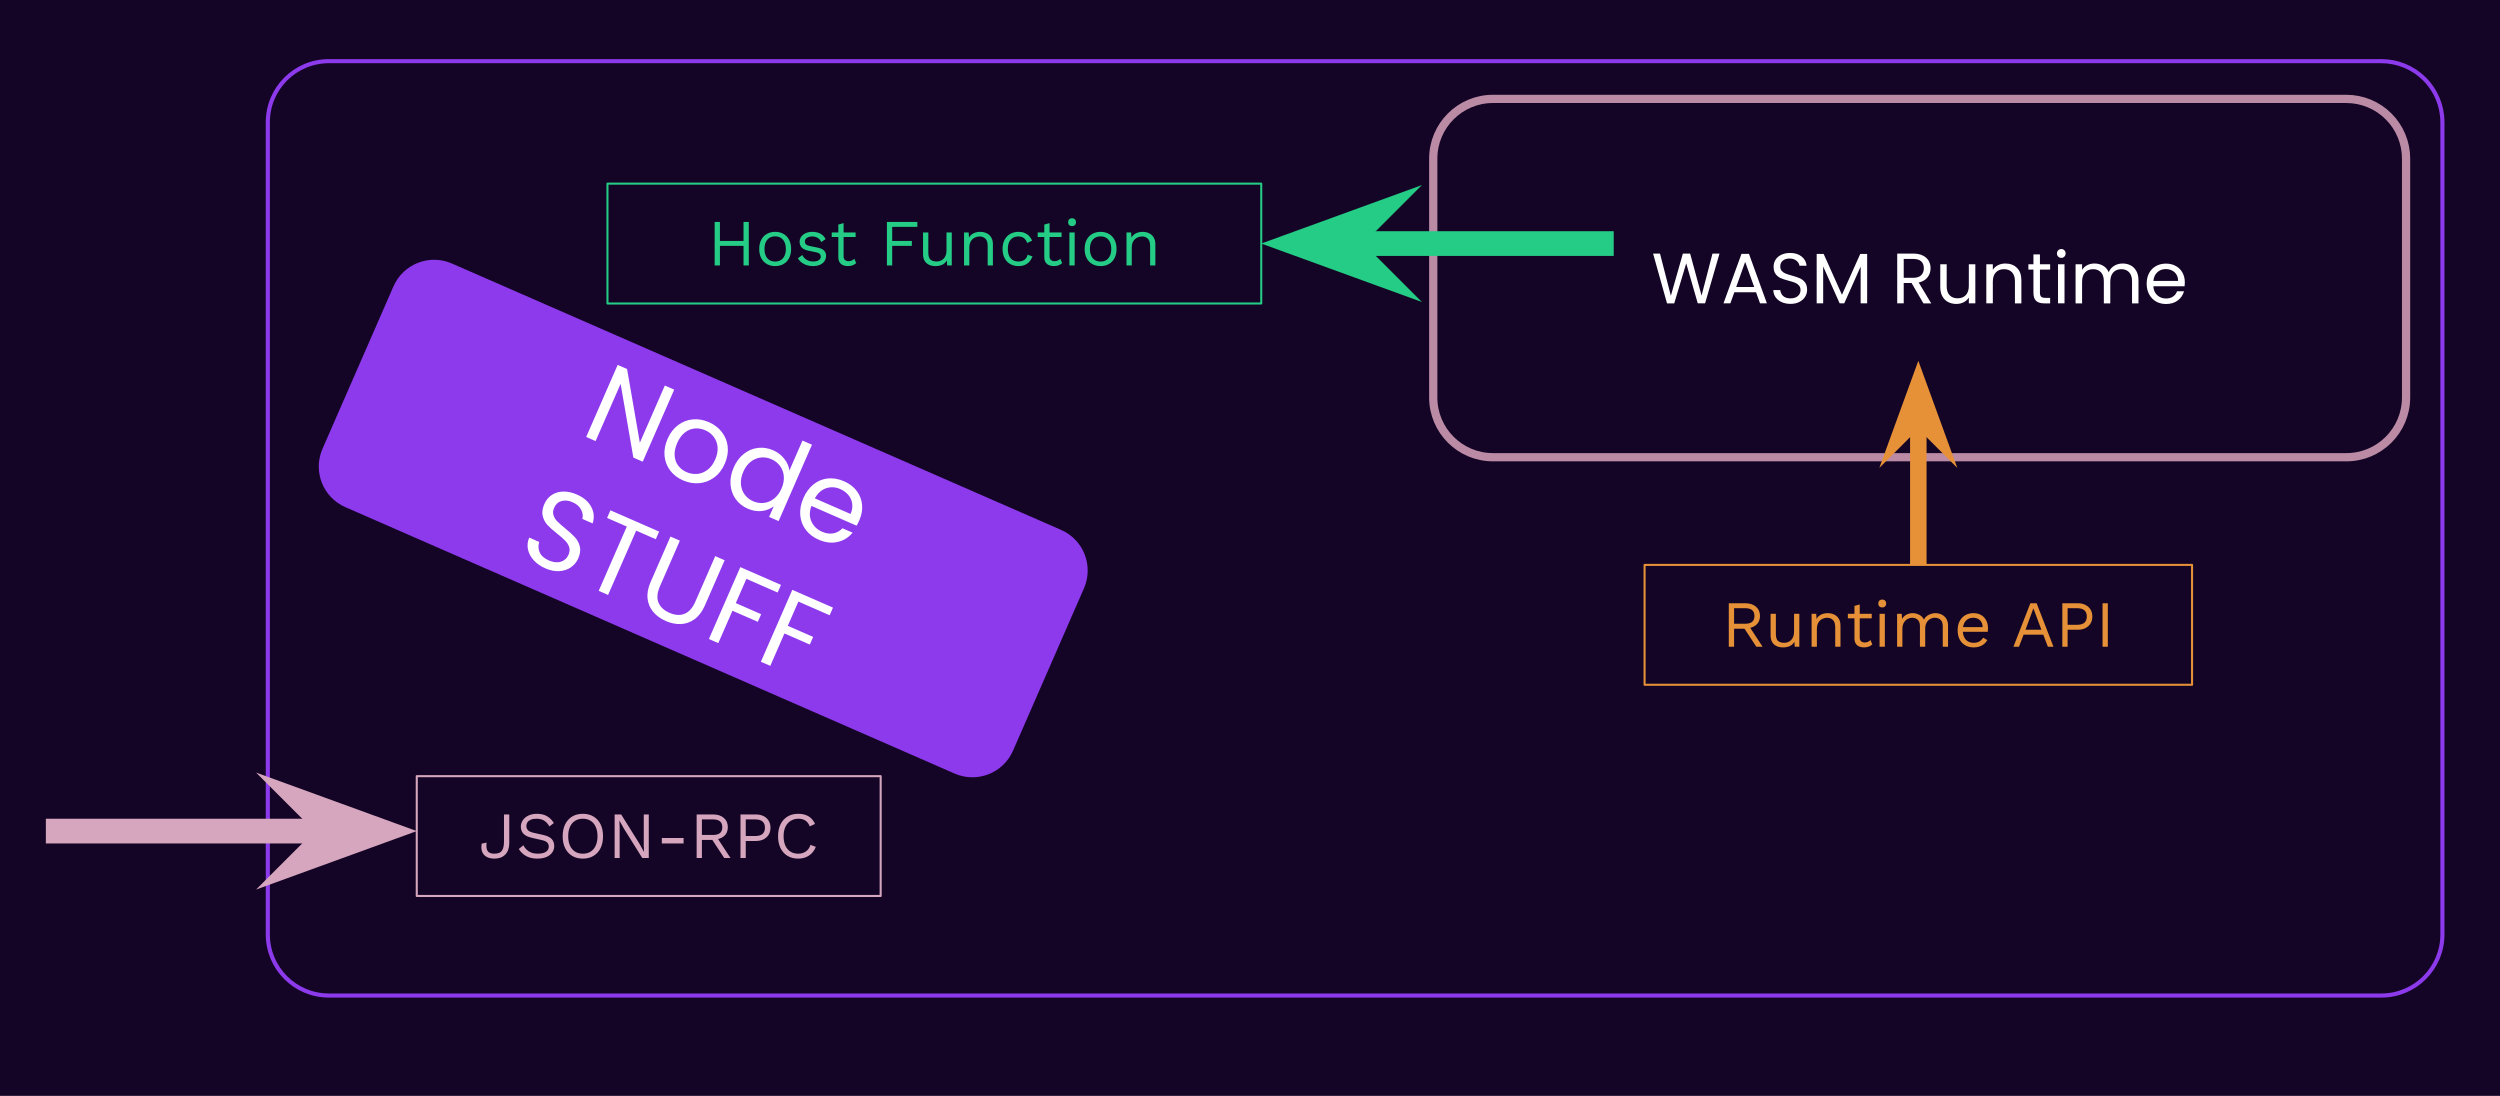
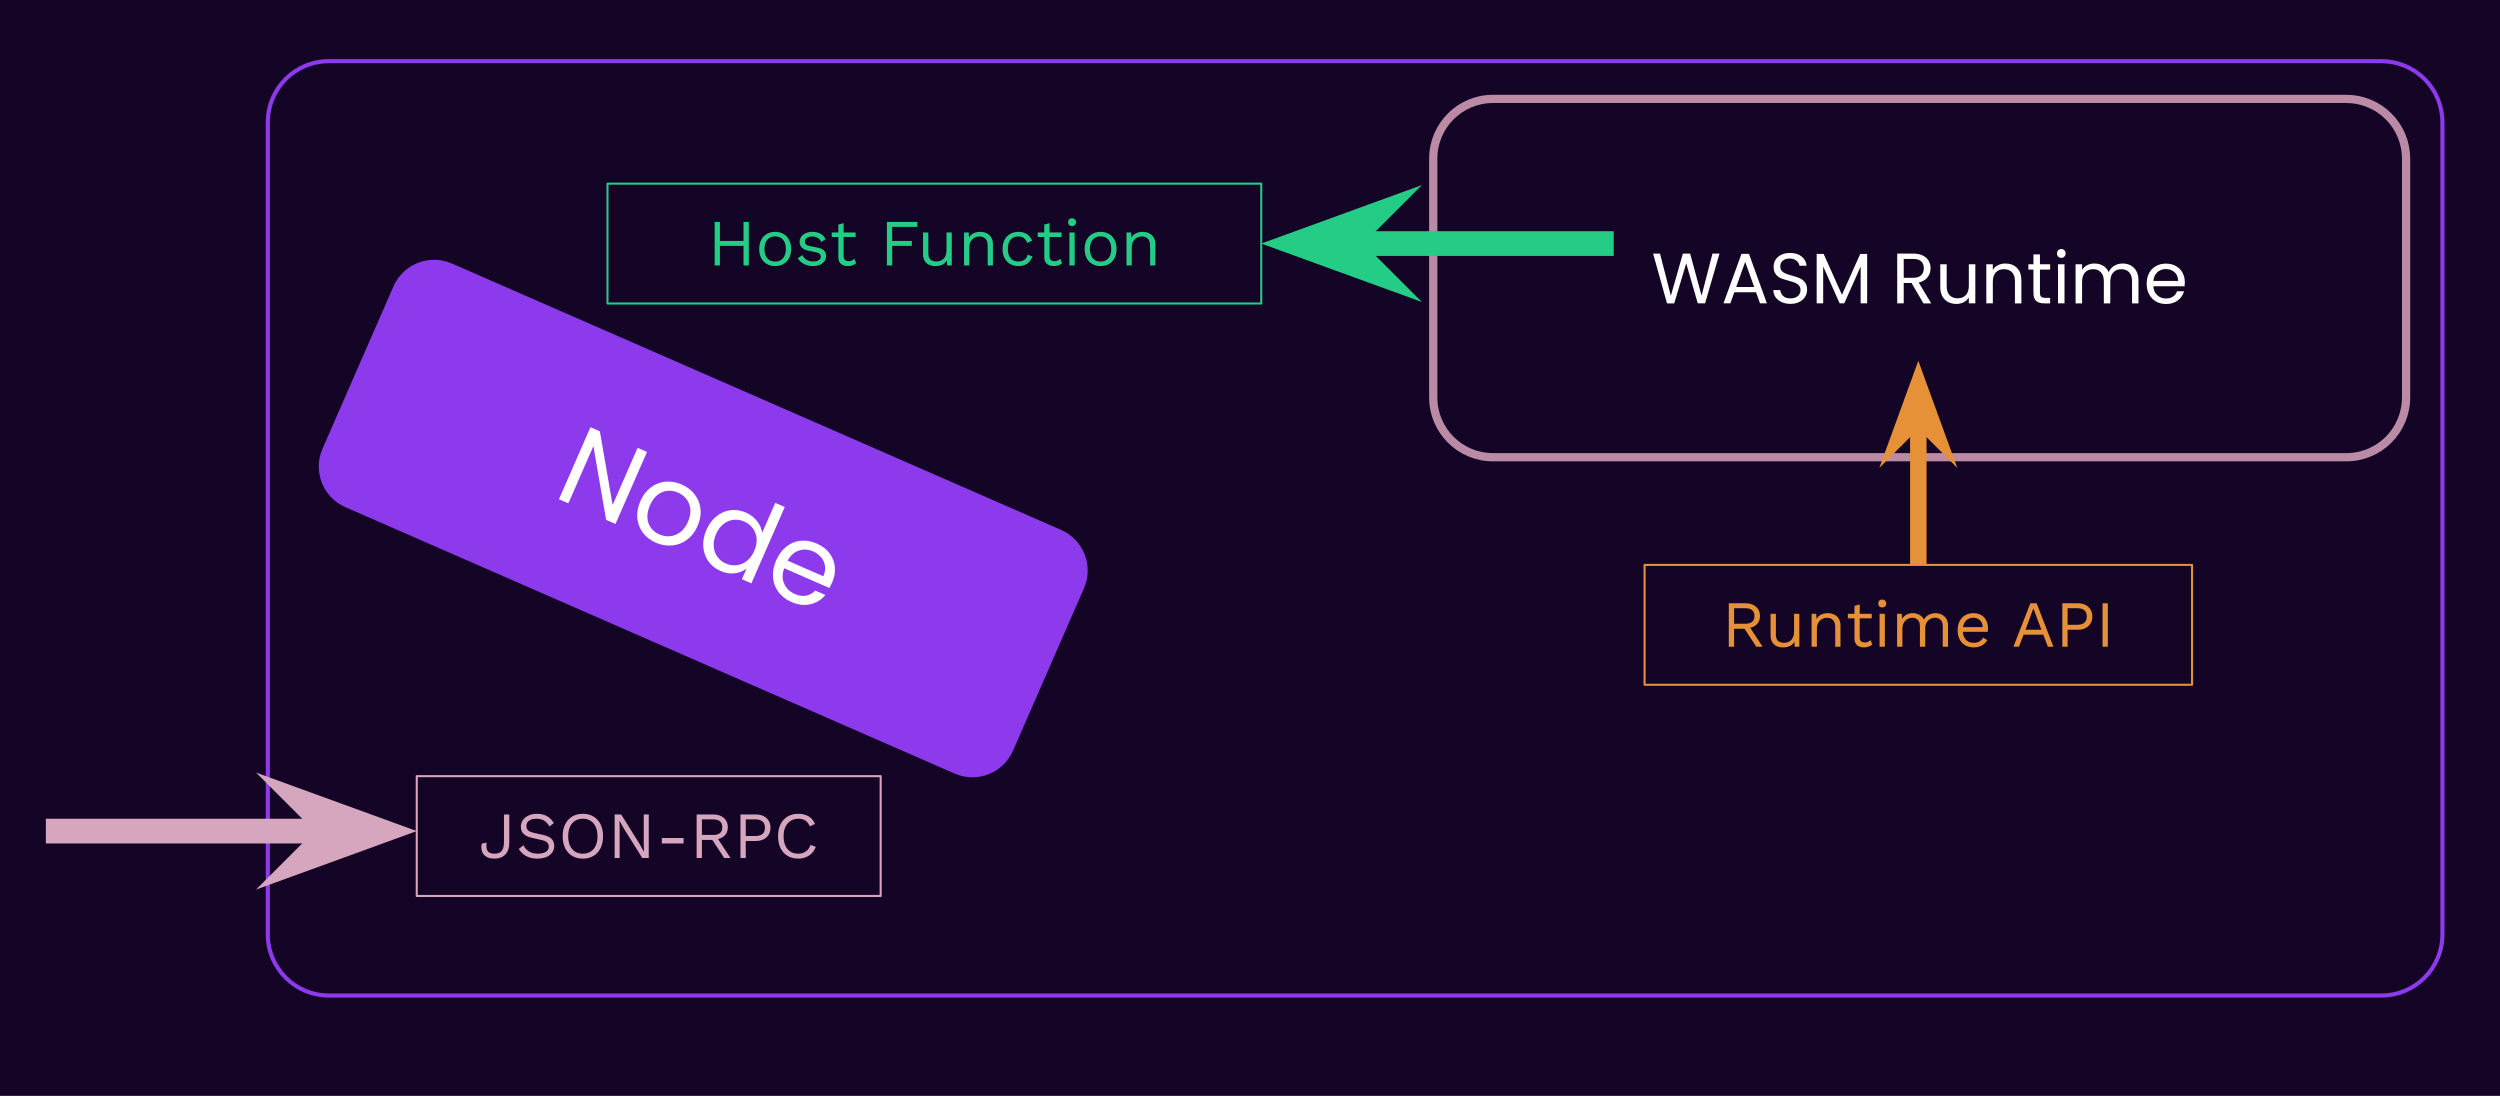
<svg xmlns="http://www.w3.org/2000/svg" version="1.1" viewBox="0.0 0.0 1213.441 531.919" fill="none" stroke="none" stroke-linecap="square" stroke-miterlimit="10">
  <clipPath id="p.0">
    <path d="m0 0l1213.441 0l0 531.919l-1213.441 0l0 -531.919z" clip-rule="nonzero" />
  </clipPath>
  <g clip-path="url(#p.0)">
    <path fill="#140526" d="m0 0l1213.441 0l0 531.919l-1213.441 0z" fill-rule="evenodd" />
    <path fill="#000000" fill-opacity="0.0" d="m129.995 59.296l0 0c0 -16.351 13.255 -29.605 29.605 -29.605l996.285 0c7.852 0 15.382 3.119 20.934 8.671c5.552 5.552 8.671 13.082 8.671 20.934l0 394.301c0 16.351 -13.255 29.605 -29.605 29.605l-996.285 0c-16.351 0 -29.605 -13.255 -29.605 -29.605z" fill-rule="evenodd" />
    <path stroke="#8d3aed" stroke-width="2.0" stroke-linejoin="round" stroke-linecap="butt" d="m129.995 59.296l0 0c0 -16.351 13.255 -29.605 29.605 -29.605l996.285 0c7.852 0 15.382 3.119 20.934 8.671c5.552 5.552 8.671 13.082 8.671 20.934l0 394.301c0 16.351 -13.255 29.605 -29.605 29.605l-996.285 0c-16.351 0 -29.605 -13.255 -29.605 -29.605z" fill-rule="evenodd" />
    <path fill="#000000" fill-opacity="0.0" d="m695.665 76.992l0 0c0 -16.009 12.978 -28.987 28.987 -28.987l414.214 0c7.688 0 15.061 3.054 20.497 8.49c5.436 5.436 8.49 12.809 8.49 20.497l0 115.946c0 16.009 -12.978 28.987 -28.987 28.987l-414.214 0c-16.009 0 -28.987 -12.978 -28.987 -28.987z" fill-rule="evenodd" />
    <path stroke="#bb8ba6" stroke-width="4.0" stroke-linejoin="round" stroke-linecap="butt" d="m695.665 76.992l0 0c0 -16.009 12.978 -28.987 28.987 -28.987l414.214 0c7.688 0 15.061 3.054 20.497 8.49c5.436 5.436 8.49 12.809 8.49 20.497l0 115.946c0 16.009 -12.978 28.987 -28.987 28.987l-414.214 0c-16.009 0 -28.987 -12.978 -28.987 -28.987z" fill-rule="evenodd" />
    <path fill="#ffffff" d="m834.604 123.089l-7.0 24.156l-3.547 0l-5.609 -19.438l-5.812 19.438l-3.5 0.031l-6.766 -24.188l3.359 0l5.266 20.484l5.828 -20.484l3.531 0l5.547 20.406l5.297 -20.406l3.406 0zm17.746 18.781l-10.547 0l-1.938 5.375l-3.328 0l8.734 -24.016l3.641 0l8.703 24.016l-3.328 0l-1.938 -5.375zm-0.906 -2.562l-4.375 -12.203l-4.359 12.203l8.734 0zm17.64 8.188q-2.391 0 -4.281 -0.844q-1.891 -0.859 -2.969 -2.359q-1.062 -1.516 -1.109 -3.5l3.375 0q0.172 1.703 1.391 2.875q1.234 1.156 3.594 1.156q2.25 0 3.547 -1.125q1.297 -1.125 1.297 -2.906q0 -1.375 -0.766 -2.234q-0.75 -0.875 -1.891 -1.328q-1.141 -0.453 -3.094 -0.969q-2.391 -0.625 -3.828 -1.25q-1.438 -0.625 -2.469 -1.953q-1.016 -1.344 -1.016 -3.594q0 -1.969 1.0 -3.484q1.016 -1.531 2.828 -2.359q1.828 -0.844 4.188 -0.844q3.391 0 5.547 1.703q2.172 1.688 2.453 4.5l-3.469 0q-0.172 -1.391 -1.453 -2.438q-1.281 -1.062 -3.391 -1.062q-1.984 0 -3.234 1.031q-1.234 1.016 -1.234 2.859q0 1.312 0.734 2.141q0.75 0.828 1.844 1.266q1.094 0.438 3.062 0.984q2.391 0.656 3.844 1.297q1.453 0.641 2.5 1.984q1.047 1.328 1.047 3.625q0 1.766 -0.938 3.328q-0.938 1.547 -2.781 2.531q-1.828 0.969 -4.328 0.969zm37.187 -24.234l0 23.984l-3.156 0l0 -17.875l-7.969 17.875l-2.219 0l-8.0 -17.922l0 17.922l-3.156 0l0 -23.984l3.391 0l8.875 19.828l8.875 -19.828l3.359 0zm27.311 23.984l-5.75 -9.875l-3.812 0l0 9.875l-3.156 0l0 -24.156l7.797 0q2.734 0 4.625 0.938q1.891 0.938 2.828 2.531q0.938 1.594 0.938 3.641q0 2.484 -1.453 4.391q-1.438 1.906 -4.312 2.531l6.078 10.125l-3.781 0zm-9.562 -12.406l4.641 0q2.562 0 3.844 -1.266q1.281 -1.266 1.281 -3.375q0 -2.156 -1.266 -3.328q-1.266 -1.188 -3.859 -1.188l-4.641 0l0 9.156zm34.759 -6.578l0 18.984l-3.156 0l0 -2.812q-0.906 1.453 -2.516 2.281q-1.609 0.812 -3.547 0.812q-2.219 0 -3.984 -0.922q-1.766 -0.922 -2.797 -2.75q-1.016 -1.844 -1.016 -4.469l0 -11.125l3.109 0l0 10.703q0 2.812 1.422 4.328q1.422 1.5 3.891 1.5q2.531 0 3.984 -1.562q1.453 -1.562 1.453 -4.547l0 -10.422l3.156 0zm14.586 -0.359q3.469 0 5.609 2.109q2.156 2.094 2.156 6.047l0 11.188l-3.125 0l0 -10.75q0 -2.828 -1.422 -4.328q-1.422 -1.516 -3.875 -1.516q-2.5 0 -3.969 1.562q-1.469 1.547 -1.469 4.531l0 10.5l-3.156 0l0 -18.984l3.156 0l0 2.703q0.938 -1.469 2.547 -2.266q1.609 -0.797 3.547 -0.797zm16.774 2.953l0 11.188q0 1.391 0.578 1.969q0.594 0.562 2.062 0.562l2.312 0l0 2.672l-2.844 0q-2.625 0 -3.953 -1.203q-1.312 -1.219 -1.312 -4.0l0 -11.188l-2.453 0l0 -2.594l2.453 0l0 -4.797l3.156 0l0 4.797l4.953 0l0 2.594l-4.953 0zm10.396 -5.688q-0.906 0 -1.531 -0.625q-0.609 -0.625 -0.609 -1.516q0 -0.906 0.609 -1.531q0.625 -0.625 1.531 -0.625q0.859 0 1.469 0.625q0.609 0.625 0.609 1.531q0 0.891 -0.609 1.516q-0.609 0.625 -1.469 0.625zm1.531 3.094l0 18.984l-3.156 0l0 -18.984l3.156 0zm28.197 -0.359q2.219 0 3.953 0.922q1.734 0.922 2.734 2.766q1.016 1.828 1.016 4.469l0 11.188l-3.125 0l0 -10.75q0 -2.828 -1.406 -4.328q-1.391 -1.516 -3.781 -1.516q-2.469 0 -3.922 1.578q-1.453 1.562 -1.453 4.547l0 10.469l-3.125 0l0 -10.75q0 -2.828 -1.406 -4.328q-1.406 -1.516 -3.797 -1.516q-2.453 0 -3.906 1.578q-1.453 1.562 -1.453 4.547l0 10.469l-3.156 0l0 -18.984l3.156 0l0 2.734q0.938 -1.5 2.5 -2.297q1.578 -0.797 3.484 -0.797q2.391 0 4.219 1.078q1.844 1.078 2.75 3.156q0.797 -2.016 2.625 -3.125q1.844 -1.109 4.094 -1.109zm30.196 9.125q0 0.891 -0.109 1.906l-15.172 0q0.172 2.797 1.922 4.375q1.75 1.578 4.234 1.578q2.047 0 3.422 -0.953q1.375 -0.953 1.922 -2.547l3.391 0q-0.75 2.734 -3.047 4.453q-2.281 1.719 -5.688 1.719q-2.703 0 -4.828 -1.203q-2.125 -1.219 -3.344 -3.453q-1.219 -2.234 -1.219 -5.188q0 -2.938 1.172 -5.156q1.188 -2.219 3.312 -3.406q2.141 -1.203 4.906 -1.203q2.703 0 4.781 1.172q2.094 1.172 3.219 3.234q1.125 2.062 1.125 4.672zm-3.266 -0.656q0 -1.812 -0.797 -3.109q-0.797 -1.297 -2.172 -1.969q-1.359 -0.688 -3.016 -0.688q-2.391 0 -4.078 1.531q-1.688 1.531 -1.922 4.234l11.984 0z" fill-rule="nonzero" />
    <path fill="#000000" fill-opacity="0.0" d="m931.105 274.203l0 -99.087" fill-rule="evenodd" />
    <path stroke="#e69138" stroke-width="8.0" stroke-linejoin="round" stroke-linecap="butt" d="m931.105 274.203l0 -71.67" fill-rule="evenodd" />
    <path fill="#e69138" stroke="#e69138" stroke-width="8.0" stroke-linecap="butt" d="m931.105 202.533l8.997 8.997l-8.997 -24.718l-8.997 24.718z" fill-rule="evenodd" />
    <path fill="#8d3aed" d="m190.989 138.987l0 0c4.758 -10.886 17.439 -15.853 28.324 -11.093l295.73 129.314c5.227 2.286 9.333 6.555 11.414 11.868c2.081 5.313 1.966 11.235 -0.318 16.463l-34.456 78.844c-4.758 10.886 -17.439 15.853 -28.324 11.093l-295.73 -129.314c-10.885 -4.76 -15.853 -17.444 -11.096 -28.33z" fill-rule="evenodd" />
-     <path fill="#ffffff" d="m311.966 224.087l-4.553 -1.991l-6.18 -35.803l-12.145 27.79l-4.567 -1.997l15.28 -34.963l4.567 1.997l6.199 35.76l12.126 -27.747l4.553 1.991l-15.28 34.963zm19.535 9.071q-3.851 -1.684 -6.223 -4.802q-2.358 -3.111 -2.733 -7.13q-0.361 -4.012 1.497 -8.264q1.84 -4.209 5.08 -6.63q3.247 -2.434 7.147 -2.775q3.921 -0.349 7.815 1.354q3.908 1.709 6.301 4.819q2.413 3.102 2.83 7.104q0.431 4.008 -1.427 8.261q-1.858 4.252 -5.148 6.668q-3.289 2.416 -7.26 2.76q-3.97 0.344 -7.878 -1.365zm1.746 -3.995q2.462 1.077 5.11 0.87q2.669 -0.214 4.993 -1.944q2.339 -1.723 3.784 -5.03q1.445 -3.307 1.15 -6.182q-0.295 -2.875 -1.912 -4.912q-1.61 -2.051 -4.058 -3.122q-2.505 -1.096 -5.075 -0.872q-2.564 0.209 -4.831 1.963q-2.253 1.76 -3.698 5.068q-1.464 3.35 -1.255 6.188q0.224 2.843 1.777 4.87q1.567 2.033 4.015 3.103zm22.864 -2.23q1.84 -4.209 4.932 -6.643q3.099 -2.448 6.84 -2.893q3.755 -0.438 7.449 1.177q3.207 1.402 5.311 4.079q2.119 2.683 2.513 5.72l6.351 -14.532l4.61 2.016l-16.199 37.068l-4.61 -2.016l2.253 -5.154q-2.416 1.86 -5.767 2.27q-3.337 0.417 -6.887 -1.136q-3.651 -1.596 -5.861 -4.694q-2.189 -3.106 -2.473 -7.101q-0.277 -4.009 1.538 -8.161zm23.216 10.203q1.358 -3.107 1.12 -5.957q-0.238 -2.85 -1.839 -4.999q-1.595 -2.164 -4.143 -3.278q-2.563 -1.121 -5.193 -0.838q-2.616 0.289 -4.883 2.043q-2.253 1.76 -3.611 4.867q-1.377 3.15 -1.151 6.028q0.246 2.87 1.798 5.016q1.566 2.152 4.129 3.272q2.548 1.114 5.219 0.816q2.671 -0.299 4.93 -2.073q2.265 -1.789 3.623 -4.896zm37.798 15.334q-0.569 1.303 -1.345 2.686l-21.932 -9.59q-1.534 4.173 0.005 7.557q1.539 3.385 5.132 4.956q2.963 1.296 5.54 0.785q2.576 -0.511 4.385 -2.465l4.91 2.147q-2.829 3.47 -7.219 4.5q-4.389 1.031 -9.3 -1.116q-3.894 -1.703 -6.223 -4.802q-2.315 -3.093 -2.661 -7.098q-0.332 -3.999 1.526 -8.252q1.858 -4.252 4.964 -6.714q3.105 -2.462 6.934 -2.834q3.849 -0.38 7.844 1.366q3.908 1.709 6.17 4.727q2.268 3.004 2.578 6.704q0.331 3.692 -1.309 7.443zm-4.283 -2.998q1.139 -2.606 0.799 -4.988q-0.319 -2.391 -1.884 -4.234q-1.55 -1.837 -3.955 -2.889q-3.45 -1.509 -6.848 -0.368q-3.383 1.147 -5.449 4.899l17.337 7.581z" fill-rule="nonzero" />
-     <path fill="#ffffff" d="m264.702 275.863q-3.45 -1.509 -5.653 -3.921q-2.182 -2.421 -2.791 -5.279q-0.595 -2.852 0.599 -5.741l4.868 2.128q-0.833 2.569 0.21 5.02q1.057 2.458 4.45 3.941q3.264 1.427 5.847 0.629q2.589 -0.812 3.709 -3.375q0.876 -2.004 0.318 -3.732q-0.558 -1.728 -1.937 -3.098q-1.359 -1.379 -3.833 -3.364q-3.056 -2.411 -4.738 -4.22q-1.682 -1.81 -2.332 -4.379q-0.63 -2.578 0.79 -5.828q1.251 -2.863 3.661 -4.436q2.424 -1.566 5.584 -1.617q3.16 -0.051 6.553 1.433q4.91 2.147 6.955 5.974q2.065 3.819 0.689 8.061l-4.996 -2.185q0.618 -2.117 -0.573 -4.463q-1.177 -2.34 -4.227 -3.673q-2.849 -1.246 -5.303 -0.546q-2.448 0.686 -3.606 3.335q-0.832 1.904 -0.284 3.576q0.548 1.672 1.848 2.991q1.306 1.304 3.819 3.358q3.031 2.468 4.729 4.319q1.704 1.837 2.363 4.427q0.659 2.59 -0.781 5.883q-1.12 2.563 -3.469 4.23q-2.328 1.659 -5.604 1.898q-3.255 0.231 -6.863 -1.347zm55.223 -17.838l-1.621 3.708l-9.52 -4.163l-13.634 31.198l-4.553 -1.991l13.634 -31.198l-9.563 -4.182l1.621 -3.708l23.636 10.335zm10.07 4.403l-9.655 22.092q-2.034 4.653 -0.746 7.911q1.294 3.243 5.345 5.015q4.009 1.753 7.267 0.5q3.265 -1.267 5.298 -5.92l9.655 -22.092l4.567 1.997l-9.63 22.035q-1.902 4.353 -4.971 6.575q-3.048 2.214 -6.658 2.358q-3.61 0.144 -7.318 -1.477q-3.708 -1.621 -6.054 -4.37q-2.346 -2.748 -2.777 -6.484q-0.425 -3.75 1.478 -8.102l9.63 -22.035l4.567 1.997zm49.078 21.46l-1.621 3.708l-15.175 -6.636l-5.143 11.769l12.312 5.384l-1.621 3.708l-12.312 -5.384l-6.87 15.721l-4.567 -1.997l15.255 -34.906l19.742 8.633zm25.239 11.036l-1.621 3.708l-15.175 -6.636l-5.143 11.769l12.312 5.384l-1.621 3.708l-12.312 -5.384l-6.87 15.721l-4.567 -1.997l15.255 -34.906l19.742 8.633z" fill-rule="nonzero" />
+     <path fill="#ffffff" d="m298.752 254.325l-4.553 -1.991l-6.18 -35.803l-12.145 27.79l-4.567 -1.997l15.28 -34.963l4.567 1.997l6.199 35.76l12.126 -27.747l4.553 1.991l-15.28 34.963zm19.535 9.071q-3.851 -1.684 -6.223 -4.802q-2.358 -3.111 -2.733 -7.13q-0.361 -4.012 1.497 -8.264q1.84 -4.209 5.08 -6.63q3.247 -2.434 7.147 -2.775q3.921 -0.349 7.815 1.354q3.908 1.709 6.301 4.819q2.413 3.102 2.83 7.104q0.431 4.008 -1.427 8.261q-1.858 4.252 -5.148 6.668q-3.289 2.416 -7.26 2.76q-3.97 0.344 -7.879 -1.365zm1.746 -3.995q2.462 1.077 5.11 0.87q2.669 -0.214 4.993 -1.944q2.339 -1.723 3.784 -5.03q1.445 -3.307 1.15 -6.182q-0.295 -2.875 -1.912 -4.912q-1.61 -2.051 -4.058 -3.122q-2.505 -1.096 -5.075 -0.872q-2.564 0.209 -4.831 1.963q-2.253 1.76 -3.698 5.068q-1.464 3.35 -1.255 6.188q0.224 2.843 1.777 4.87q1.567 2.033 4.015 3.103zm22.864 -2.23q1.84 -4.209 4.932 -6.643q3.099 -2.448 6.84 -2.893q3.755 -0.438 7.449 1.177q3.207 1.402 5.311 4.079q2.119 2.683 2.513 5.72l6.351 -14.532l4.61 2.016l-16.199 37.068l-4.61 -2.016l2.253 -5.154q-2.416 1.86 -5.767 2.27q-3.337 0.417 -6.887 -1.136q-3.651 -1.596 -5.861 -4.694q-2.189 -3.106 -2.473 -7.101q-0.277 -4.009 1.538 -8.161zm23.216 10.203q1.358 -3.107 1.12 -5.957q-0.238 -2.85 -1.839 -4.999q-1.595 -2.164 -4.143 -3.278q-2.563 -1.121 -5.193 -0.838q-2.616 0.289 -4.883 2.043q-2.253 1.76 -3.611 4.867q-1.377 3.15 -1.151 6.028q0.246 2.87 1.798 5.016q1.566 2.152 4.129 3.272q2.548 1.114 5.219 0.816q2.671 -0.299 4.93 -2.073q2.265 -1.789 3.623 -4.896zm37.798 15.334q-0.569 1.303 -1.344 2.686l-21.932 -9.59q-1.534 4.173 0.005 7.557q1.539 3.385 5.132 4.956q2.963 1.296 5.54 0.785q2.576 -0.511 4.385 -2.465l4.91 2.147q-2.829 3.47 -7.219 4.5q-4.389 1.031 -9.3 -1.116q-3.894 -1.703 -6.223 -4.802q-2.315 -3.093 -2.661 -7.098q-0.332 -3.999 1.526 -8.252q1.858 -4.252 4.964 -6.714q3.105 -2.462 6.934 -2.834q3.849 -0.38 7.844 1.366q3.908 1.709 6.17 4.727q2.268 3.004 2.578 6.704q0.331 3.692 -1.309 7.443zm-4.283 -2.998q1.139 -2.606 0.799 -4.988q-0.319 -2.391 -1.884 -4.234q-1.55 -1.837 -3.955 -2.889q-3.45 -1.509 -6.848 -0.368q-3.383 1.147 -5.449 4.899l17.337 7.581z" fill-rule="nonzero" />
    <path fill="#000000" fill-opacity="0.0" d="m783.262 118.21l-171.087 0" fill-rule="evenodd" />
    <path stroke="#24cc85" stroke-width="12.0" stroke-linejoin="round" stroke-linecap="butt" d="m783.262 118.21l-129.962 0" fill-rule="evenodd" />
    <path fill="#24cc85" stroke="#24cc85" stroke-width="12.0" stroke-linecap="butt" d="m653.301 118.21l13.495 -13.495l-37.077 13.495l37.077 13.495z" fill-rule="evenodd" />
    <path fill="#000000" fill-opacity="0.0" d="m798.239 274.202l265.732 0l0 58.173l-265.732 0z" fill-rule="evenodd" />
    <path stroke="#e69138" stroke-width="1.0" stroke-linejoin="round" stroke-linecap="butt" d="m798.239 274.202l265.732 0l0 58.173l-265.732 0z" fill-rule="evenodd" />
    <path fill="#e69138" d="m847.118 292.797q3.234 0 5.188 1.672q1.953 1.656 1.953 4.516q0 2.844 -1.969 4.438q-1.969 1.578 -5.203 1.578l-0.219 0.156l-5.188 0l0 8.766l-2.562 0l0 -21.125l8.0 0zm-0.031 9.953q2.281 0 3.375 -0.938q1.109 -0.953 1.109 -2.828q0 -1.891 -1.109 -2.828q-1.094 -0.953 -3.375 -0.953l-5.406 0l0 7.547l5.406 0zm1.469 0.516l6.984 10.656l-3.047 0l-6.078 -9.25l2.141 -1.406zm16.803 10.969q-1.531 0 -2.891 -0.562q-1.359 -0.578 -2.219 -1.875q-0.844 -1.297 -0.844 -3.375l0 -10.5l2.562 0l0 9.828q0 2.422 1.047 3.344q1.062 0.906 2.984 0.906q0.891 0 1.75 -0.297q0.875 -0.312 1.562 -0.969q0.688 -0.656 1.078 -1.672q0.406 -1.031 0.406 -2.438l0 -8.703l2.562 0l0 16.0l-2.234 0l-0.156 -2.438q-0.844 1.453 -2.266 2.109q-1.422 0.641 -3.344 0.641zm13.947 -0.312l0 -16.0l2.25 0l0.219 3.578l-0.406 -0.344q0.5 -1.281 1.359 -2.062q0.875 -0.781 2.0 -1.125q1.141 -0.359 2.359 -0.359q1.734 0 3.141 0.656q1.406 0.641 2.25 2.0q0.844 1.344 0.844 3.422l0 10.234l-2.547 0l0 -9.344q0 -2.656 -1.141 -3.688q-1.141 -1.047 -2.797 -1.047q-1.156 0 -2.312 0.547q-1.141 0.547 -1.906 1.766q-0.75 1.203 -0.75 3.25l0 8.516l-2.562 0zm23.365 -20.547l0 16.125q0 1.188 0.672 1.766q0.672 0.578 1.734 0.578q0.922 0 1.594 -0.312q0.672 -0.328 1.219 -0.875l0.891 2.141q-0.734 0.672 -1.75 1.062q-1.0 0.375 -2.312 0.375q-1.219 0 -2.281 -0.422q-1.047 -0.438 -1.672 -1.375q-0.625 -0.953 -0.656 -2.484l0 -15.875l2.562 -0.703zm5.828 4.547l0 2.203l-11.594 0l0 -2.203l11.594 0zm5.08 -3.078q-0.859 0 -1.391 -0.516q-0.516 -0.531 -0.516 -1.391q0 -0.875 0.516 -1.391q0.531 -0.531 1.391 -0.531q0.875 0 1.391 0.531q0.531 0.516 0.531 1.391q0 0.859 -0.531 1.391q-0.516 0.516 -1.391 0.516zm1.281 3.078l0 16.0l-2.562 0l0 -16.0l2.562 0zm5.95 16.0l0 -16.0l2.25 0l0.156 2.5q0.859 -1.469 2.25 -2.141q1.406 -0.672 2.875 -0.672q1.688 0 3.188 0.766q1.516 0.766 2.312 2.359q0.516 -1.078 1.438 -1.766q0.938 -0.688 2.031 -1.016q1.109 -0.344 2.094 -0.344q1.547 0 2.938 0.641q1.391 0.625 2.281 1.969q0.906 1.344 0.906 3.469l0 10.234l-2.562 0l0 -9.984q0 -2.172 -1.094 -3.125q-1.094 -0.969 -2.688 -0.969q-1.25 0 -2.344 0.609q-1.078 0.609 -1.734 1.797q-0.656 1.172 -0.656 2.906l0 8.766l-2.562 0l0 -9.984q0 -2.172 -1.094 -3.125q-1.078 -0.969 -2.688 -0.969q-1.047 0 -2.156 0.562q-1.094 0.562 -1.844 1.781q-0.734 1.203 -0.734 3.188l0 8.547l-2.562 0zm37.184 0.312q-2.266 0 -4.047 -0.984q-1.766 -0.984 -2.766 -2.859q-0.984 -1.875 -0.984 -4.469q0 -2.594 0.984 -4.469q1.0 -1.875 2.719 -2.859q1.734 -0.984 3.938 -0.984q2.25 0 3.828 0.953q1.578 0.953 2.406 2.609q0.844 1.641 0.844 3.688q0 0.547 -0.031 1.0q-0.031 0.453 -0.094 0.797l-12.938 0l0 -2.266l11.812 0l-1.312 0.25q0 -2.297 -1.266 -3.547q-1.266 -1.25 -3.312 -1.25q-1.562 0 -2.703 0.719q-1.141 0.719 -1.766 2.078q-0.609 1.359 -0.609 3.281q0 1.891 0.625 3.266q0.641 1.375 1.812 2.094q1.172 0.719 2.797 0.719q1.766 0 2.859 -0.672q1.109 -0.672 1.781 -1.828l2.016 1.188q-0.609 1.094 -1.547 1.891q-0.938 0.797 -2.203 1.234q-1.266 0.422 -2.844 0.422zm38.721 -0.312l-2.719 0l-2.234 -5.859l-9.562 0l-2.25 5.859l-2.688 0l8.234 -21.125l3.031 0l8.188 21.125zm-13.594 -8.25l7.719 0l-3.875 -10.406l-3.844 10.406zm25.339 -12.875q2.156 0 3.734 0.797q1.578 0.781 2.469 2.219q0.906 1.438 0.906 3.422q0 1.984 -0.906 3.422q-0.891 1.438 -2.469 2.234q-1.578 0.781 -3.734 0.781l-4.891 0l0 8.25l-2.562 0l0 -21.125l7.453 0zm-0.375 10.469q2.5 0 3.641 -1.031q1.156 -1.047 1.156 -3.0q0 -1.984 -1.156 -3.0q-1.141 -1.031 -3.641 -1.031l-4.516 0l0 8.062l4.516 0zm15.004 -10.469l0 21.125l-2.562 0l0 -21.125l2.562 0z" fill-rule="nonzero" />
    <path fill="#000000" fill-opacity="0.0" d="m294.853 89.123l317.323 0l0 58.173l-317.323 0z" fill-rule="evenodd" />
    <path stroke="#24cc85" stroke-width="1.0" stroke-linejoin="round" stroke-linecap="butt" d="m294.853 89.123l317.323 0l0 58.173l-317.323 0z" fill-rule="evenodd" />
    <path fill="#24cc85" d="m363.449 107.718l0 21.125l-2.562 0l0 -21.125l2.562 0zm-14.016 0l0 21.125l-2.562 0l0 -21.125l2.562 0zm12.641 9.219l0 2.406l-13.859 0l0 -2.406l13.859 0zm14.17 -4.406q2.281 0 4.016 0.984q1.75 0.984 2.734 2.859q1.0 1.875 1.0 4.469q0 2.594 -1.0 4.469q-0.984 1.875 -2.734 2.859q-1.734 0.984 -4.016 0.984q-2.234 0 -4.0 -0.984q-1.75 -0.984 -2.75 -2.859q-0.984 -1.875 -0.984 -4.469q0 -2.594 0.984 -4.469q1.0 -1.875 2.75 -2.859q1.766 -0.984 4.0 -0.984zm0 2.203q-1.625 0 -2.781 0.734q-1.156 0.734 -1.781 2.094q-0.609 1.359 -0.609 3.281q0 1.891 0.609 3.266q0.625 1.375 1.781 2.109q1.156 0.734 2.781 0.734q1.641 0 2.781 -0.734q1.156 -0.734 1.781 -2.109q0.625 -1.375 0.625 -3.266q0 -1.922 -0.625 -3.281q-0.625 -1.359 -1.781 -2.094q-1.141 -0.734 -2.781 -0.734zm18.341 14.422q-2.328 0 -4.297 -0.984q-1.969 -0.984 -3.031 -2.812l2.172 -1.578q0.703 1.484 2.062 2.312q1.375 0.828 3.281 0.828q1.703 0 2.656 -0.656q0.969 -0.656 0.969 -1.703q0 -0.672 -0.438 -1.234q-0.422 -0.562 -1.641 -0.828l-3.844 -0.797q-2.344 -0.469 -3.359 -1.594q-1.0 -1.125 -1.0 -2.781q0 -1.312 0.75 -2.406q0.766 -1.094 2.156 -1.734q1.391 -0.656 3.281 -0.656q2.359 0 3.984 0.922q1.641 0.922 2.438 2.625l-2.141 1.406q-0.547 -1.406 -1.766 -2.062q-1.203 -0.656 -2.516 -0.656q-1.156 0 -1.984 0.328q-0.812 0.312 -1.25 0.875q-0.422 0.562 -0.422 1.266q0 0.703 0.484 1.297q0.484 0.578 1.797 0.844l4.0 0.828q2.234 0.453 3.125 1.484q0.906 1.016 0.906 2.484q0 1.5 -0.812 2.641q-0.797 1.141 -2.234 1.75q-1.438 0.594 -3.328 0.594zm14.88 -20.859l0 16.125q0 1.188 0.672 1.766q0.672 0.578 1.734 0.578q0.922 0 1.594 -0.312q0.672 -0.328 1.219 -0.875l0.891 2.141q-0.734 0.672 -1.75 1.062q-1.0 0.375 -2.312 0.375q-1.219 0 -2.281 -0.422q-1.047 -0.438 -1.672 -1.375q-0.625 -0.953 -0.656 -2.484l0 -15.875l2.562 -0.703zm5.828 4.547l0 2.203l-11.594 0l0 -2.203l11.594 0zm29.976 -2.719l-12.219 0l0 6.812l9.531 0l0 2.406l-9.531 0l0 9.5l-2.562 0l0 -21.125l14.781 0l0 2.406zm8.707 19.031q-1.531 0 -2.891 -0.562q-1.359 -0.578 -2.219 -1.875q-0.844 -1.297 -0.844 -3.375l0 -10.5l2.562 0l0 9.828q0 2.422 1.047 3.344q1.062 0.906 2.984 0.906q0.891 0 1.75 -0.297q0.875 -0.312 1.562 -0.969q0.688 -0.656 1.078 -1.672q0.406 -1.031 0.406 -2.438l0 -8.703l2.562 0l0 16l-2.234 0l-0.156 -2.437q-0.844 1.453 -2.266 2.109q-1.422 0.641 -3.344 0.641zm13.947 -0.312l0 -16l2.25 0l0.219 3.578l-0.406 -0.344q0.5 -1.281 1.359 -2.062q0.875 -0.781 2.0 -1.125q1.141 -0.359 2.359 -0.359q1.734 0 3.141 0.656q1.406 0.641 2.25 2.0q0.844 1.344 0.844 3.422l0 10.234l-2.547 0l0 -9.344q0 -2.656 -1.141 -3.688q-1.141 -1.047 -2.797 -1.047q-1.156 0 -2.312 0.547q-1.141 0.547 -1.906 1.766q-0.75 1.203 -0.75 3.25l0 8.516l-2.562 0zm26.433 -16.312q1.672 0 2.938 0.516q1.266 0.5 2.188 1.469q0.922 0.953 1.5 2.266l-2.422 1.156q-0.516 -1.547 -1.562 -2.359q-1.031 -0.812 -2.703 -0.812q-1.594 0 -2.75 0.719q-1.156 0.719 -1.766 2.078q-0.594 1.359 -0.594 3.281q0 1.891 0.594 3.266q0.609 1.375 1.766 2.094q1.156 0.719 2.75 0.719q1.25 0 2.156 -0.375q0.922 -0.391 1.516 -1.125q0.594 -0.734 0.812 -1.797l2.375 0.828q-0.547 1.484 -1.5 2.547q-0.938 1.047 -2.266 1.609q-1.328 0.547 -3.031 0.547q-2.234 0 -4.0 -0.984q-1.75 -0.984 -2.75 -2.859q-0.984 -1.875 -0.984 -4.469q0 -2.594 0.984 -4.469q1.0 -1.875 2.75 -2.859q1.766 -0.984 4.0 -0.984zm15.076 -4.234l0 16.125q0 1.188 0.672 1.766q0.672 0.578 1.734 0.578q0.922 0 1.594 -0.312q0.672 -0.328 1.219 -0.875l0.891 2.141q-0.734 0.672 -1.75 1.062q-1.0 0.375 -2.312 0.375q-1.219 0 -2.281 -0.422q-1.047 -0.438 -1.672 -1.375q-0.625 -0.953 -0.656 -2.484l0 -15.875l2.562 -0.703zm5.828 4.547l0 2.203l-11.594 0l0 -2.203l11.594 0zm5.08 -3.078q-0.859 0 -1.391 -0.516q-0.516 -0.531 -0.516 -1.391q0 -0.875 0.516 -1.391q0.531 -0.531 1.391 -0.531q0.875 0 1.391 0.531q0.531 0.516 0.531 1.391q0 0.859 -0.531 1.391q-0.516 0.516 -1.391 0.516zm1.281 3.078l0 16l-2.562 0l0 -16l2.562 0zm12.575 -0.312q2.281 0 4.016 0.984q1.75 0.984 2.734 2.859q1.0 1.875 1.0 4.469q0 2.594 -1.0 4.469q-0.984 1.875 -2.734 2.859q-1.734 0.984 -4.016 0.984q-2.234 0 -4.0 -0.984q-1.75 -0.984 -2.75 -2.859q-0.984 -1.875 -0.984 -4.469q0 -2.594 0.984 -4.469q1.0 -1.875 2.75 -2.859q1.766 -0.984 4.0 -0.984zm0 2.203q-1.625 0 -2.781 0.734q-1.156 0.734 -1.781 2.094q-0.609 1.359 -0.609 3.281q0 1.891 0.609 3.266q0.625 1.375 1.781 2.109q1.156 0.734 2.781 0.734q1.641 0 2.781 -0.734q1.156 -0.734 1.781 -2.109q0.625 -1.375 0.625 -3.266q0 -1.922 -0.625 -3.281q-0.625 -1.359 -1.781 -2.094q-1.141 -0.734 -2.781 -0.734zm12.575 14.109l0 -16l2.25 0l0.219 3.578l-0.406 -0.344q0.5 -1.281 1.359 -2.062q0.875 -0.781 2.0 -1.125q1.141 -0.359 2.359 -0.359q1.734 0 3.141 0.656q1.406 0.641 2.25 2.0q0.844 1.344 0.844 3.422l0 10.234l-2.547 0l0 -9.344q0 -2.656 -1.141 -3.688q-1.141 -1.047 -2.797 -1.047q-1.156 0 -2.312 0.547q-1.141 0.547 -1.906 1.766q-0.75 1.203 -0.75 3.25l0 8.516l-2.562 0z" fill-rule="nonzero" />
    <path fill="#000000" fill-opacity="0.0" d="m22.257 403.381l180.031 0" fill-rule="evenodd" />
    <path stroke="#d5a6bd" stroke-width="12.0" stroke-linejoin="round" stroke-linecap="butt" d="m22.257 403.381l138.906 0" fill-rule="evenodd" />
    <path fill="#d5a6bd" stroke="#d5a6bd" stroke-width="12.0" stroke-linecap="butt" d="m161.164 403.381l-13.495 13.495l37.077 -13.495l-37.077 -13.495z" fill-rule="evenodd" />
    <path fill="#000000" fill-opacity="0.0" d="m202.289 376.719l225.165 0l0 58.173l-225.165 0z" fill-rule="evenodd" />
    <path stroke="#d5a6bd" stroke-width="1.0" stroke-linejoin="round" stroke-linecap="butt" d="m202.289 376.719l225.165 0l0 58.173l-225.165 0z" fill-rule="evenodd" />
    <path fill="#d5a6bd" d="m247.186 395.314l0 13.891q0 3.547 -1.906 5.547q-1.891 2.0 -5.25 2.0q-2.375 0 -3.922 -0.891q-1.531 -0.891 -2.125 -2.531q-0.578 -1.656 -0.172 -3.859l2.375 -0.484q-0.359 2.719 0.484 4.047q0.859 1.328 3.25 1.328q2.734 0 3.719 -1.484q0.984 -1.5 0.984 -4.312l0 -13.25l2.562 0zm13.471 -0.312q2.797 0 4.812 1.141q2.016 1.125 3.359 3.344l-2.156 1.656q-1.172 -2.047 -2.672 -2.891q-1.484 -0.859 -3.594 -0.859q-1.703 0 -2.812 0.484q-1.094 0.484 -1.609 1.266q-0.5 0.781 -0.5 1.781q0 1.109 0.703 1.969q0.703 0.844 2.812 1.328l4.578 1.016q3.031 0.672 4.234 2.031q1.203 1.359 1.203 3.375q0 1.797 -1.016 3.188q-1.0 1.391 -2.828 2.156q-1.828 0.766 -4.281 0.766q-2.312 0 -4.062 -0.609q-1.734 -0.625 -2.984 -1.688q-1.25 -1.062 -2.047 -2.375l2.234 -1.812q0.609 1.219 1.562 2.141q0.969 0.922 2.328 1.438q1.359 0.516 3.125 0.516q1.625 0 2.828 -0.391q1.203 -0.406 1.844 -1.188q0.641 -0.797 0.641 -1.906q0 -1.031 -0.672 -1.844q-0.672 -0.812 -2.531 -1.234l-4.953 -1.125q-1.953 -0.438 -3.156 -1.219q-1.203 -0.797 -1.734 -1.859q-0.516 -1.078 -0.516 -2.328q0 -1.688 0.938 -3.109q0.938 -1.438 2.719 -2.297q1.781 -0.859 4.203 -0.859zm22.246 0q3.0 0 5.188 1.328q2.203 1.328 3.406 3.766q1.203 2.422 1.203 5.781q0 3.359 -1.203 5.797q-1.203 2.422 -3.406 3.75q-2.188 1.328 -5.188 1.328q-3.016 0 -5.203 -1.328q-2.188 -1.328 -3.391 -3.75q-1.203 -2.438 -1.203 -5.797q0 -3.359 1.203 -5.781q1.203 -2.438 3.391 -3.766q2.188 -1.328 5.203 -1.328zm0 2.391q-2.172 0 -3.781 1.016q-1.594 1.0 -2.469 2.906q-0.859 1.906 -0.859 4.562q0 2.656 0.859 4.562q0.875 1.906 2.469 2.922q1.609 1.0 3.781 1.0q2.203 0 3.781 -1.0q1.594 -1.016 2.453 -2.922q0.875 -1.906 0.875 -4.562q0 -2.656 -0.875 -4.562q-0.859 -1.906 -2.453 -2.906q-1.578 -1.016 -3.781 -1.016zm31.999 -2.078l0 21.125l-3.172 0l-8.828 -14.141l-2.234 -3.969l-0.031 0l0.125 3.203l0 14.906l-2.438 0l0 -21.125l3.172 0l8.797 14.078l2.281 4.078l0.031 0l-0.141 -3.234l0 -14.922l2.438 0zm16.894 11.422l0 2.656l-10.562 0l0 -2.656l10.562 0zm14.336 -11.422q3.234 0 5.188 1.672q1.953 1.656 1.953 4.516q0 2.844 -1.969 4.438q-1.969 1.578 -5.203 1.578l-0.219 0.156l-5.188 0l0 8.766l-2.562 0l0 -21.125l8.0 0zm-0.031 9.953q2.281 0 3.375 -0.938q1.109 -0.953 1.109 -2.828q0 -1.891 -1.109 -2.828q-1.094 -0.953 -3.375 -0.953l-5.406 0l0 7.547l5.406 0zm1.469 0.516l6.984 10.656l-3.047 0l-6.078 -9.25l2.141 -1.406zm19.296 -10.469q2.156 0 3.734 0.797q1.578 0.781 2.469 2.219q0.906 1.438 0.906 3.422q0 1.984 -0.906 3.422q-0.891 1.438 -2.469 2.234q-1.578 0.781 -3.734 0.781l-4.891 0l0 8.25l-2.562 0l0 -21.125l7.453 0zm-0.375 10.469q2.5 0 3.641 -1.031q1.156 -1.047 1.156 -3.0q0 -1.984 -1.156 -3.0q-1.141 -1.031 -3.641 -1.031l-4.516 0l0 8.062l4.516 0zm29.473 5.25q-0.672 1.797 -1.922 3.094q-1.25 1.281 -2.938 1.953q-1.672 0.672 -3.656 0.672q-3.016 0 -5.203 -1.328q-2.188 -1.328 -3.391 -3.75q-1.203 -2.438 -1.203 -5.797q0 -3.359 1.203 -5.781q1.203 -2.438 3.391 -3.766q2.188 -1.328 5.141 -1.328q2.047 0 3.641 0.562q1.609 0.562 2.734 1.672q1.141 1.094 1.812 2.688l-2.531 1.188q-0.703 -1.828 -2.031 -2.766q-1.328 -0.953 -3.438 -0.953q-2.141 0 -3.781 1.016q-1.625 1.0 -2.547 2.891q-0.906 1.891 -0.906 4.578q0 2.656 0.859 4.562q0.875 1.906 2.469 2.922q1.609 1.0 3.781 1.0q2.109 0 3.672 -1.062q1.578 -1.078 2.281 -3.234l2.562 0.969z" fill-rule="nonzero" />
  </g>
</svg>
